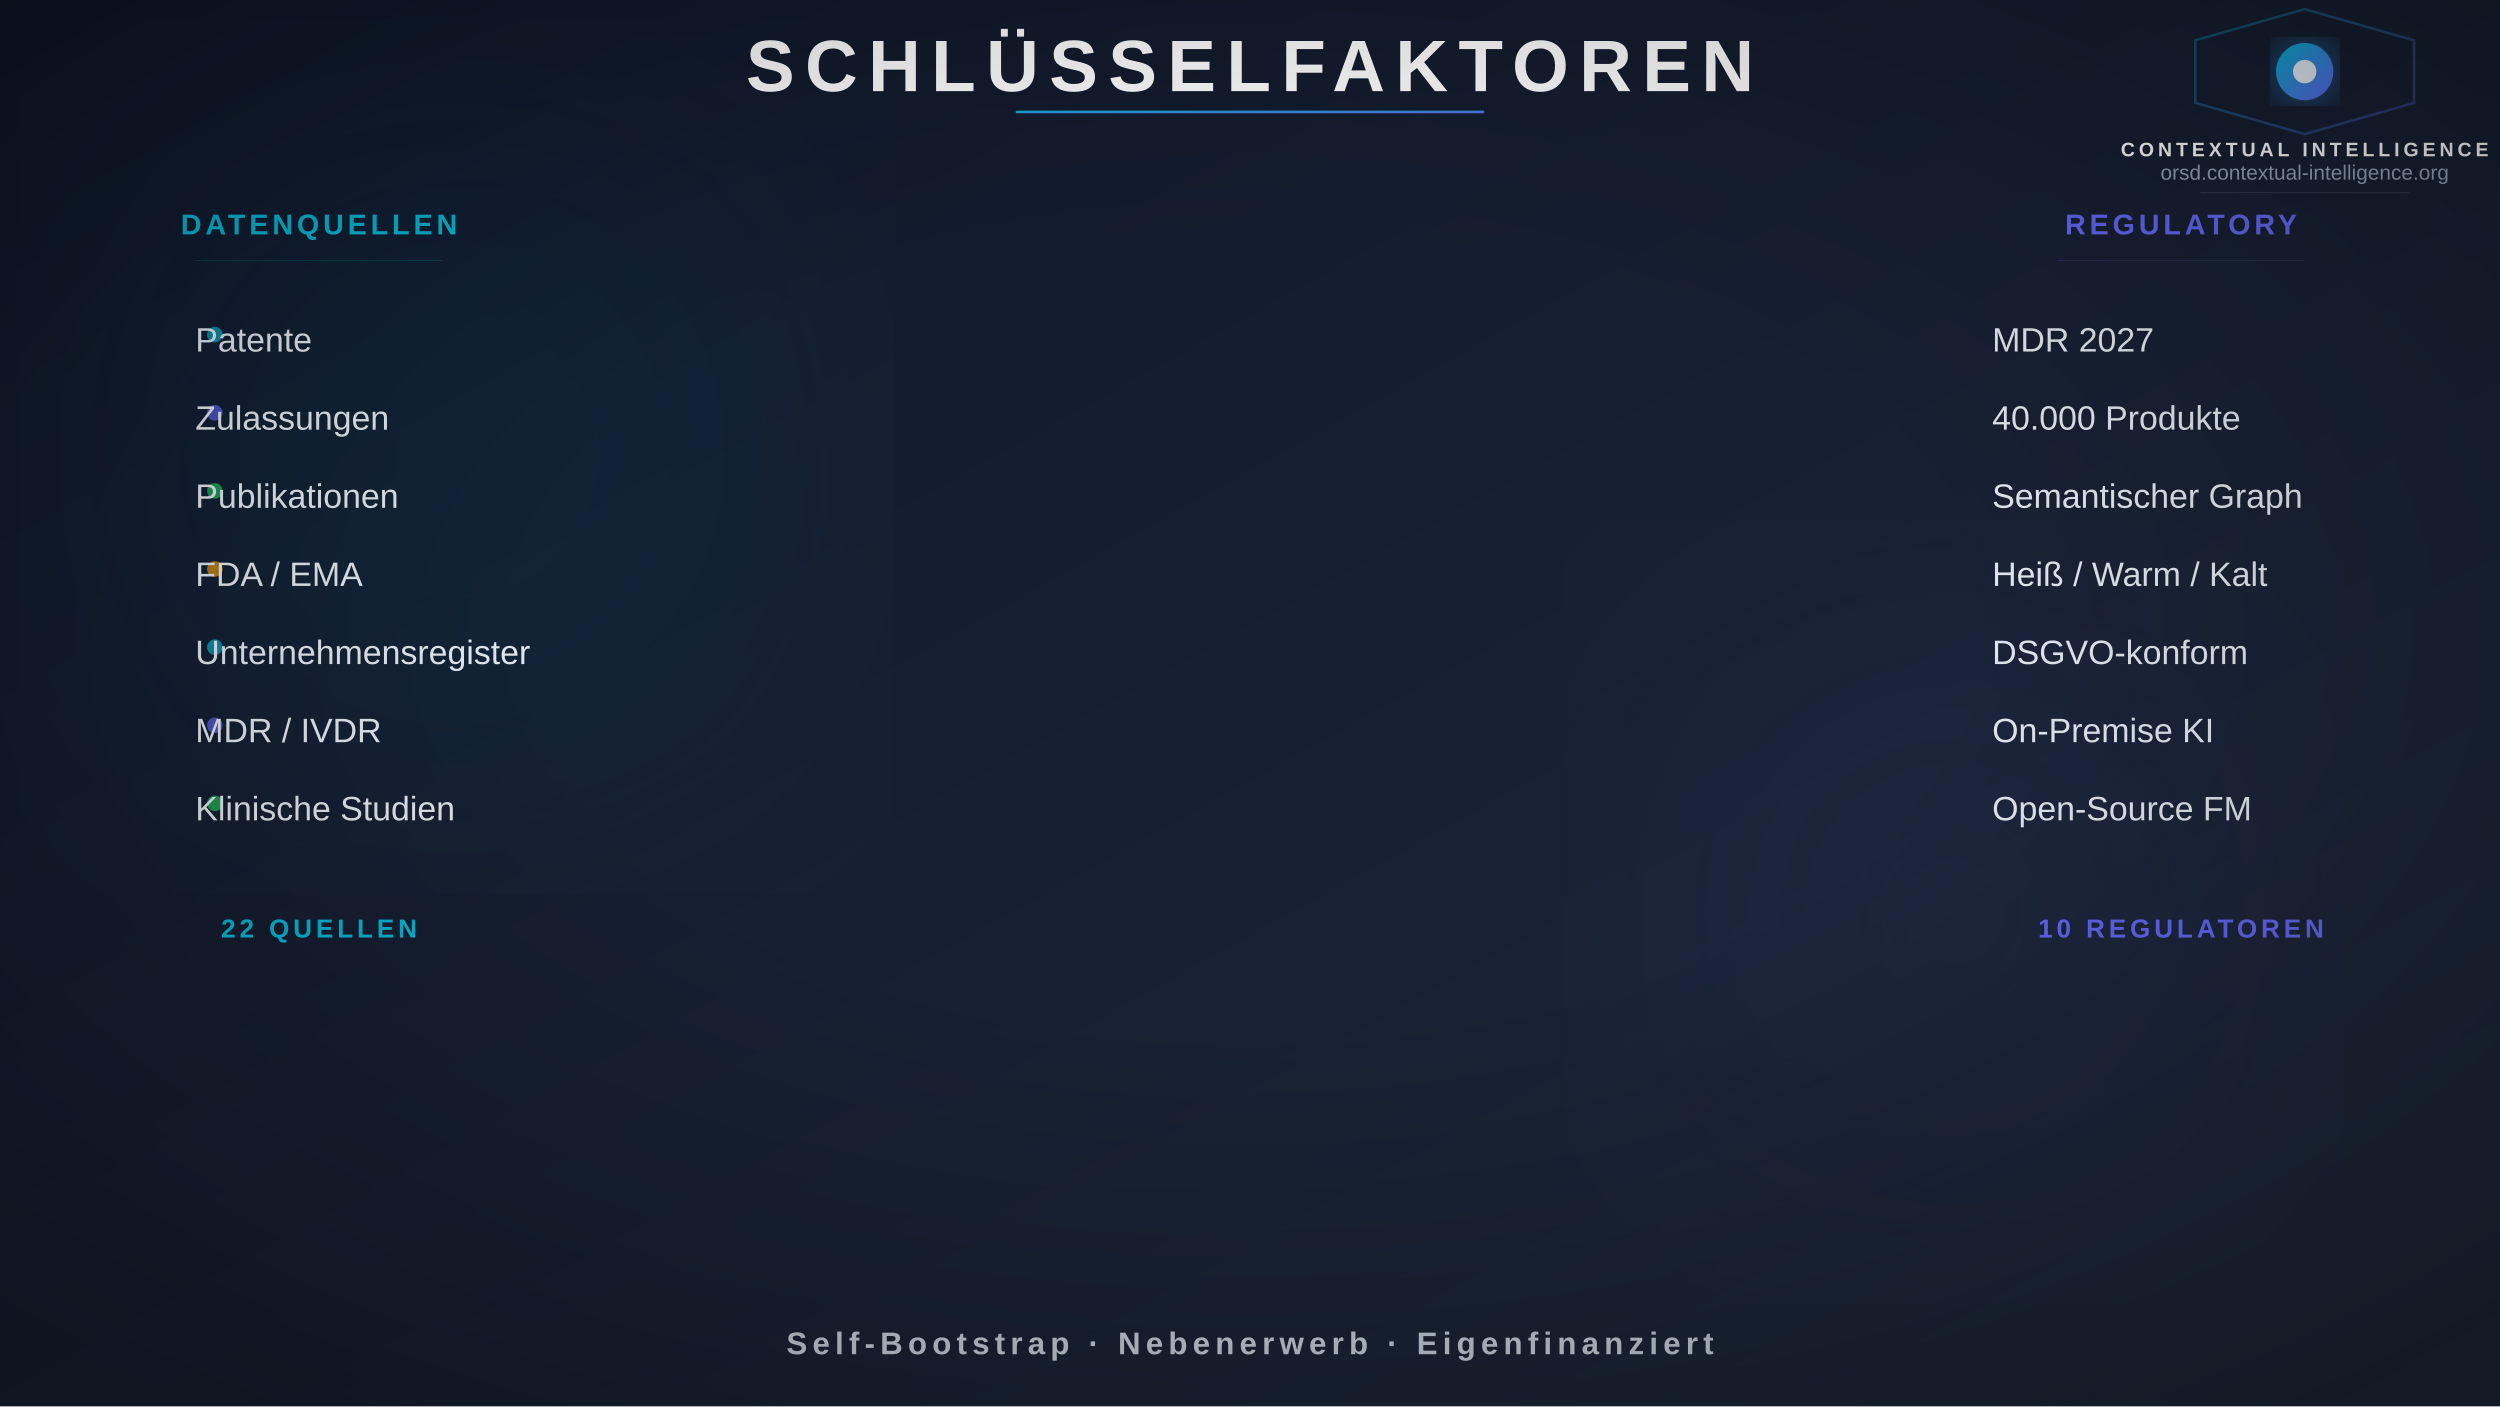
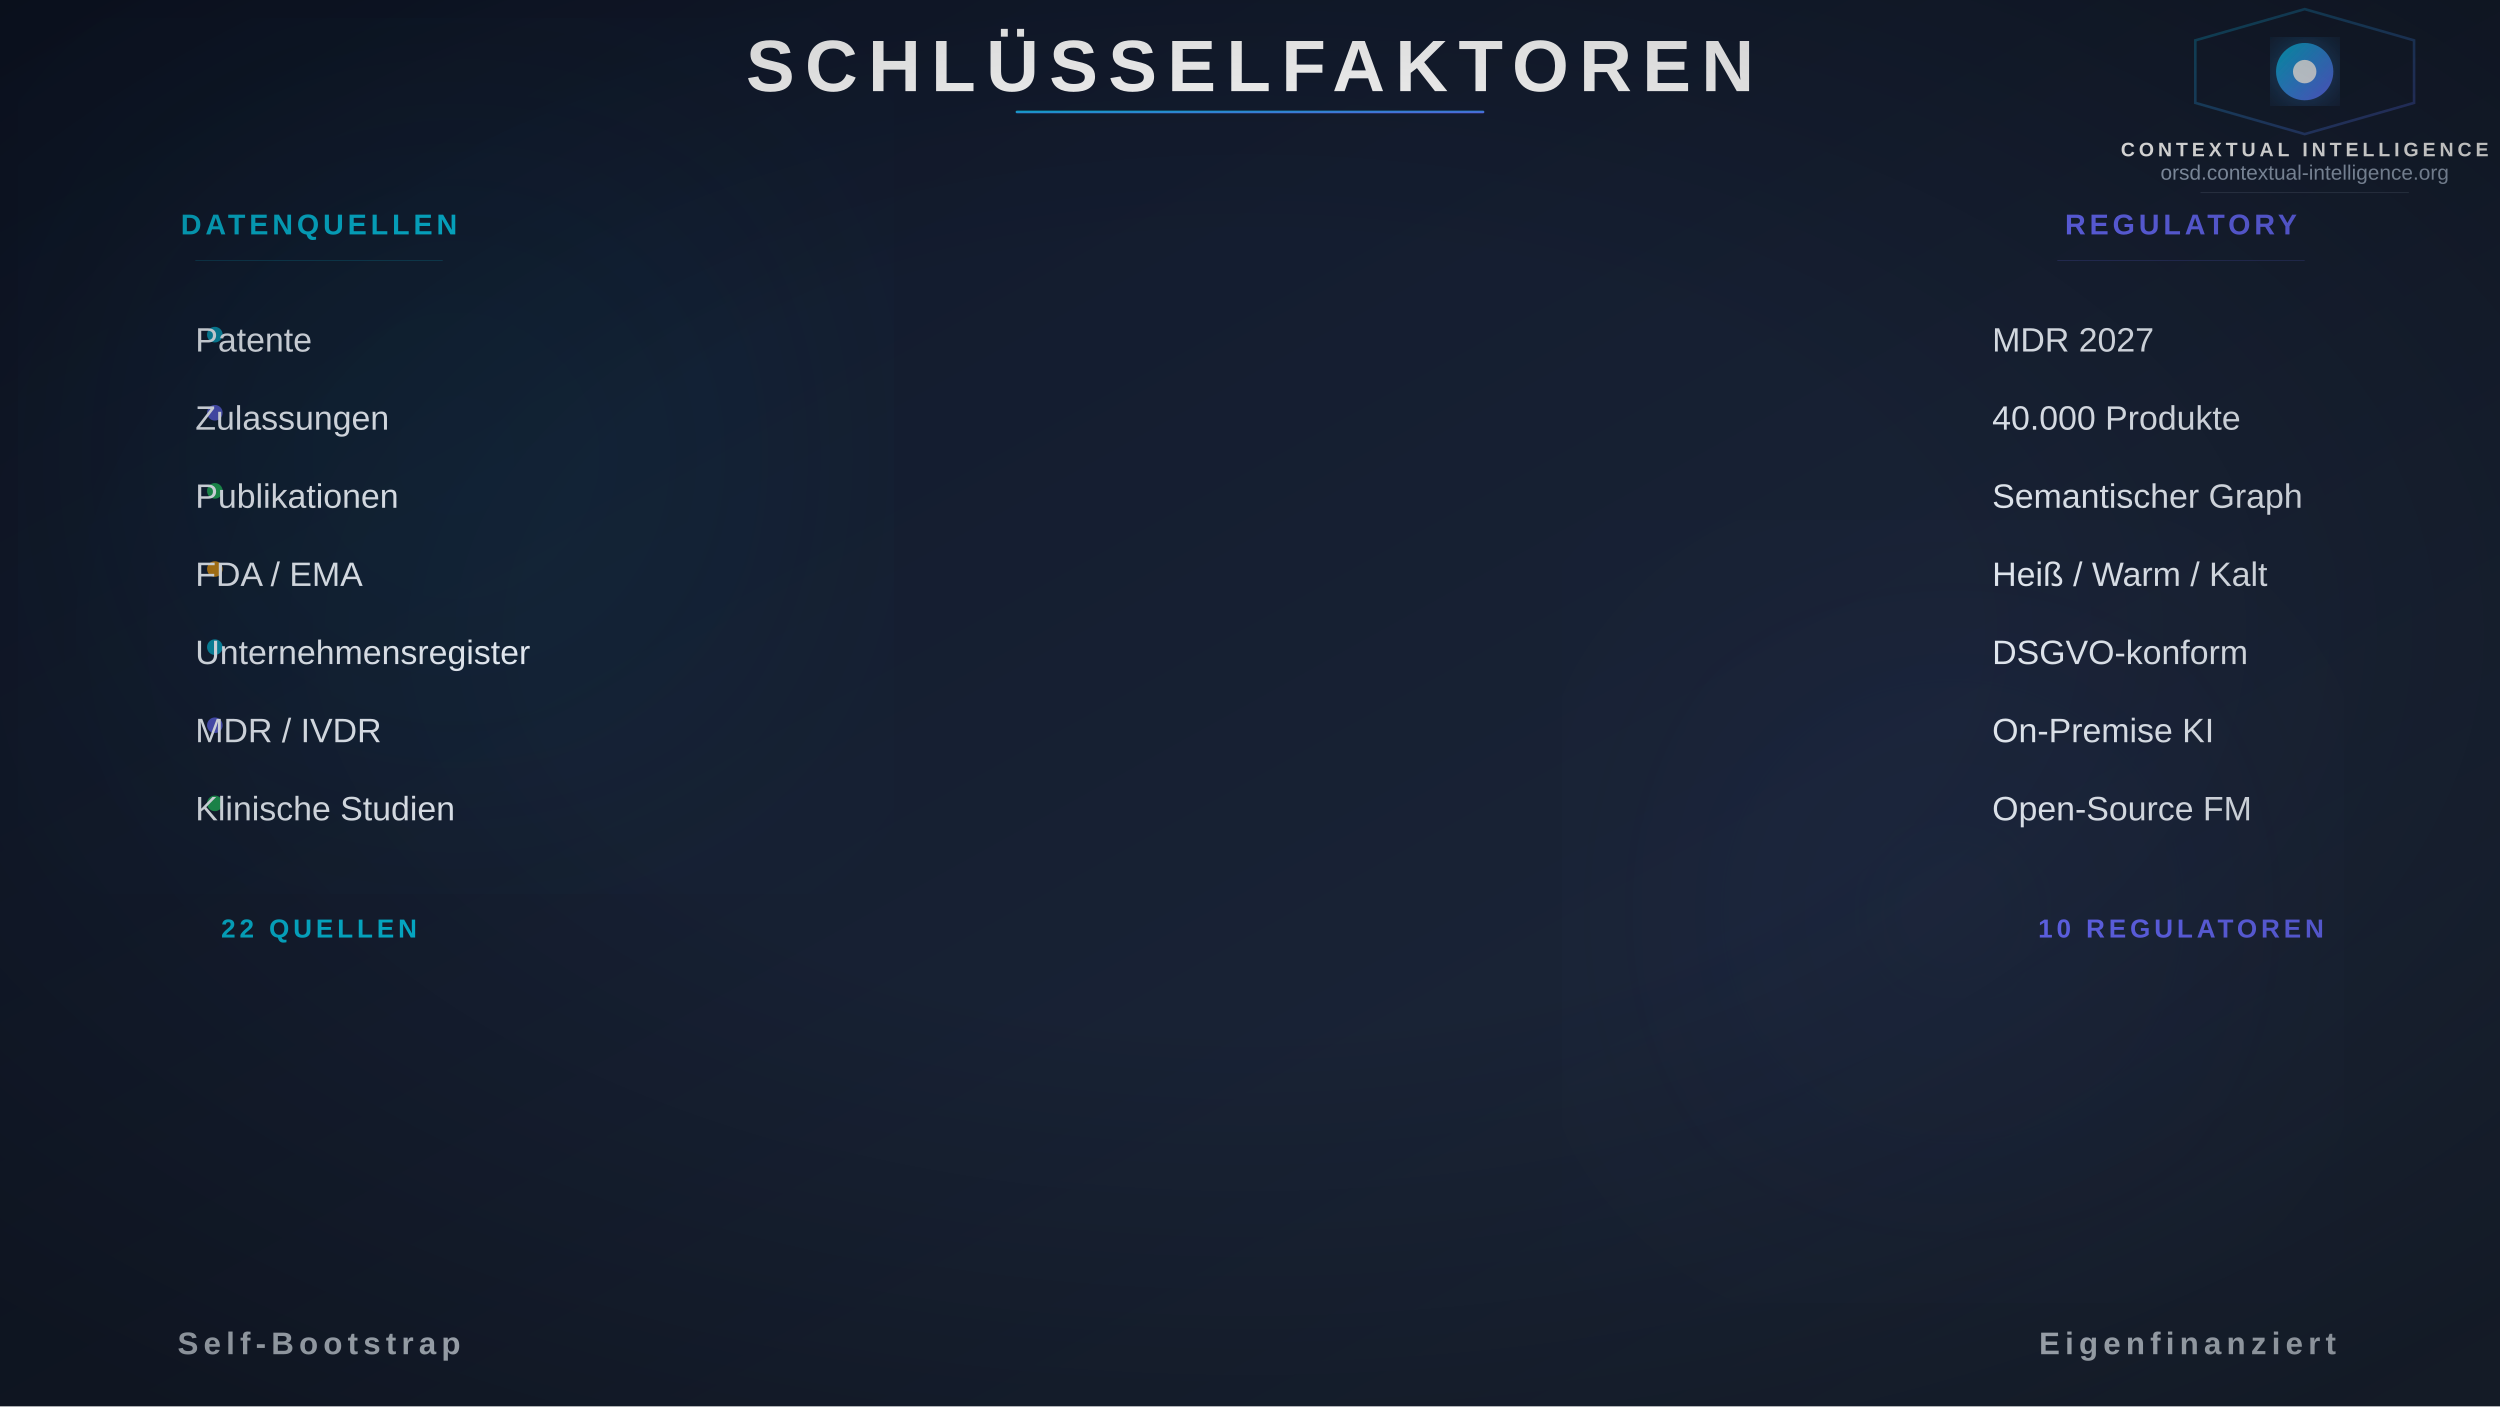
<svg xmlns="http://www.w3.org/2000/svg" viewBox="0 0 1920 1080" width="1920" height="1080">
  <defs>
    <linearGradient id="bg" x1="0%" y1="0%" x2="100%" y2="100%">
      <stop offset="0%" stop-color="#0f172a" />
      <stop offset="100%" stop-color="#1e293b" />
    </linearGradient>
    <linearGradient id="accent" x1="0%" y1="0%" x2="100%" y2="100%">
      <stop offset="0%" stop-color="#06b6d4" />
      <stop offset="100%" stop-color="#6366f1" />
    </linearGradient>
    <filter id="bgBlur">
      <feGaussianBlur stdDeviation="120" />
    </filter>
    <filter id="glow">
      <feGaussianBlur stdDeviation="20" result="b" />
      <feMerge>
        <feMergeNode in="b" />
        <feMergeNode in="SourceGraphic" />
      </feMerge>
    </filter>
    <radialGradient id="vignette" cx="50%" cy="45%" r="70%">
      <stop offset="40%" stop-color="#000" stop-opacity="0" />
      <stop offset="100%" stop-color="#000" stop-opacity="0.35" />
    </radialGradient>
  </defs>
  <rect width="1920" height="1080" fill="url(#bg)" />
  <circle cx="350" cy="350" r="280" fill="#06b6d4" opacity="0.05" filter="url(#bgBlur)" />
  <circle cx="1500" cy="700" r="250" fill="#6366f1" opacity="0.04" filter="url(#bgBlur)" />
  <g transform="translate(1770, 55)">
    <polygon points="0,-48 84,-24 84,24 0,48 -84,24 -84,-24" fill="none" stroke="url(#accent)" stroke-width="2" opacity="0.35" />
    <circle cx="0" cy="0" r="22" fill="url(#accent)" filter="url(#glow)" />
    <circle cx="0" cy="0" r="9" fill="#ffffff" opacity="0.9" />
  </g>
  <text x="1770" y="120" font-family="'Segoe UI','Helvetica Neue',Arial,sans-serif" font-size="15" font-weight="700" fill="#ffffff" letter-spacing="3" text-anchor="middle">CONTEXTUAL INTELLIGENCE</text>
  <text x="1770" y="138" font-family="'Segoe UI',Arial,sans-serif" font-size="16" fill="#94a3b8" text-anchor="middle">orsd.contextual-intelligence.org</text>
  <line x1="1690" y1="148" x2="1850" y2="148" stroke="#94a3b8" stroke-width="0.5" opacity="0.3" />
  <text x="960" y="70" font-family="'Segoe UI','Helvetica Neue',Arial,sans-serif" font-size="56" font-weight="700" fill="#ffffff" letter-spacing="8" text-anchor="middle">SCHLÜSSELFAKTOREN</text>
  <rect x="780" y="85" width="360" height="2" fill="url(#accent)" rx="1" />
  <line x1="420" y1="120" x2="420" y2="1000" stroke="url(#accent)" stroke-width="1" opacity="0.15" />
  <line x1="1500" y1="120" x2="1500" y2="1000" stroke="url(#accent)" stroke-width="1" opacity="0.15" />
  <text x="245" y="180" font-family="'Segoe UI',Arial,sans-serif" font-size="22" font-weight="700" fill="#06b6d4" letter-spacing="3" text-anchor="middle">DATENQUELLEN</text>
  <line x1="150" y1="200" x2="340" y2="200" stroke="#06b6d4" stroke-width="0.5" opacity="0.3" />
  <circle cx="165" cy="257" r="6" fill="#06b6d4" opacity="0.7" />
  <circle cx="165" cy="317" r="6" fill="#6366f1" opacity="0.7" />
  <circle cx="165" cy="377" r="6" fill="#22c55e" opacity="0.7" />
  <circle cx="165" cy="437" r="6" fill="#f59e0b" opacity="0.7" />
  <circle cx="165" cy="497" r="6" fill="#06b6d4" opacity="0.7" />
  <circle cx="165" cy="557" r="6" fill="#6366f1" opacity="0.7" />
  <circle cx="165" cy="617" r="6" fill="#22c55e" opacity="0.7" />
  <text x="150" y="270" font-family="'Segoe UI',Arial,sans-serif" font-size="26" fill="#e2e8f0">Patente</text>
  <text x="150" y="330" font-family="'Segoe UI',Arial,sans-serif" font-size="26" fill="#e2e8f0">Zulassungen</text>
  <text x="150" y="390" font-family="'Segoe UI',Arial,sans-serif" font-size="26" fill="#e2e8f0">Publikationen</text>
  <text x="150" y="450" font-family="'Segoe UI',Arial,sans-serif" font-size="26" fill="#e2e8f0">FDA / EMA</text>
  <text x="150" y="510" font-family="'Segoe UI',Arial,sans-serif" font-size="26" fill="#e2e8f0">Unternehmensregister</text>
  <text x="150" y="570" font-family="'Segoe UI',Arial,sans-serif" font-size="26" fill="#e2e8f0">MDR / IVDR</text>
  <text x="150" y="630" font-family="'Segoe UI',Arial,sans-serif" font-size="26" fill="#e2e8f0">Klinische Studien</text>
  <text x="245" y="720" font-family="'Segoe UI',Arial,sans-serif" font-size="20" font-weight="700" fill="#06b6d4" letter-spacing="3" text-anchor="middle">22 QUELLEN</text>
  <text x="1675" y="180" font-family="'Segoe UI',Arial,sans-serif" font-size="22" font-weight="700" fill="#6366f1" letter-spacing="3" text-anchor="middle">REGULATORY</text>
  <line x1="1580" y1="200" x2="1770" y2="200" stroke="#6366f1" stroke-width="0.5" opacity="0.3" />
  <text x="1530" y="270" font-family="'Segoe UI',Arial,sans-serif" font-size="26" fill="#e2e8f0">MDR 2027</text>
  <text x="1530" y="330" font-family="'Segoe UI',Arial,sans-serif" font-size="26" fill="#e2e8f0">40.000 Produkte</text>
  <text x="1530" y="390" font-family="'Segoe UI',Arial,sans-serif" font-size="26" fill="#e2e8f0">Semantischer Graph</text>
  <text x="1530" y="450" font-family="'Segoe UI',Arial,sans-serif" font-size="26" fill="#e2e8f0">Heiß / Warm / Kalt</text>
  <text x="1530" y="510" font-family="'Segoe UI',Arial,sans-serif" font-size="26" fill="#e2e8f0">DSGVO-konform</text>
  <text x="1530" y="570" font-family="'Segoe UI',Arial,sans-serif" font-size="26" fill="#e2e8f0">On-Premise KI</text>
  <text x="1530" y="630" font-family="'Segoe UI',Arial,sans-serif" font-size="26" fill="#e2e8f0">Open-Source FM</text>
  <text x="1675" y="720" font-family="'Segoe UI',Arial,sans-serif" font-size="20" font-weight="700" fill="#6366f1" letter-spacing="3" text-anchor="middle">10 REGULATOREN</text>
-   <text x="960" y="1040" font-family="'Segoe UI','Helvetica Neue',Arial,sans-serif" font-size="24" font-weight="600" fill="#cbd5e1" text-anchor="middle" letter-spacing="4">Self-Bootstrap · Nebenerwerb · Eigenfinanziert</text>
+   <text x="245" y="1040" font-family="'Segoe UI','Helvetica Neue',Arial,sans-serif" font-size="24" font-weight="600" fill="#cbd5e1" text-anchor="middle" letter-spacing="4">Self-Bootstrap</text>
+   <text x="1680" y="1040" font-family="'Segoe UI','Helvetica Neue',Arial,sans-serif" font-size="24" font-weight="600" fill="#cbd5e1" text-anchor="middle" letter-spacing="4">Eigenfinanziert</text>
  <rect width="1920" height="1080" fill="url(#vignette)" pointer-events="none" />
</svg>
